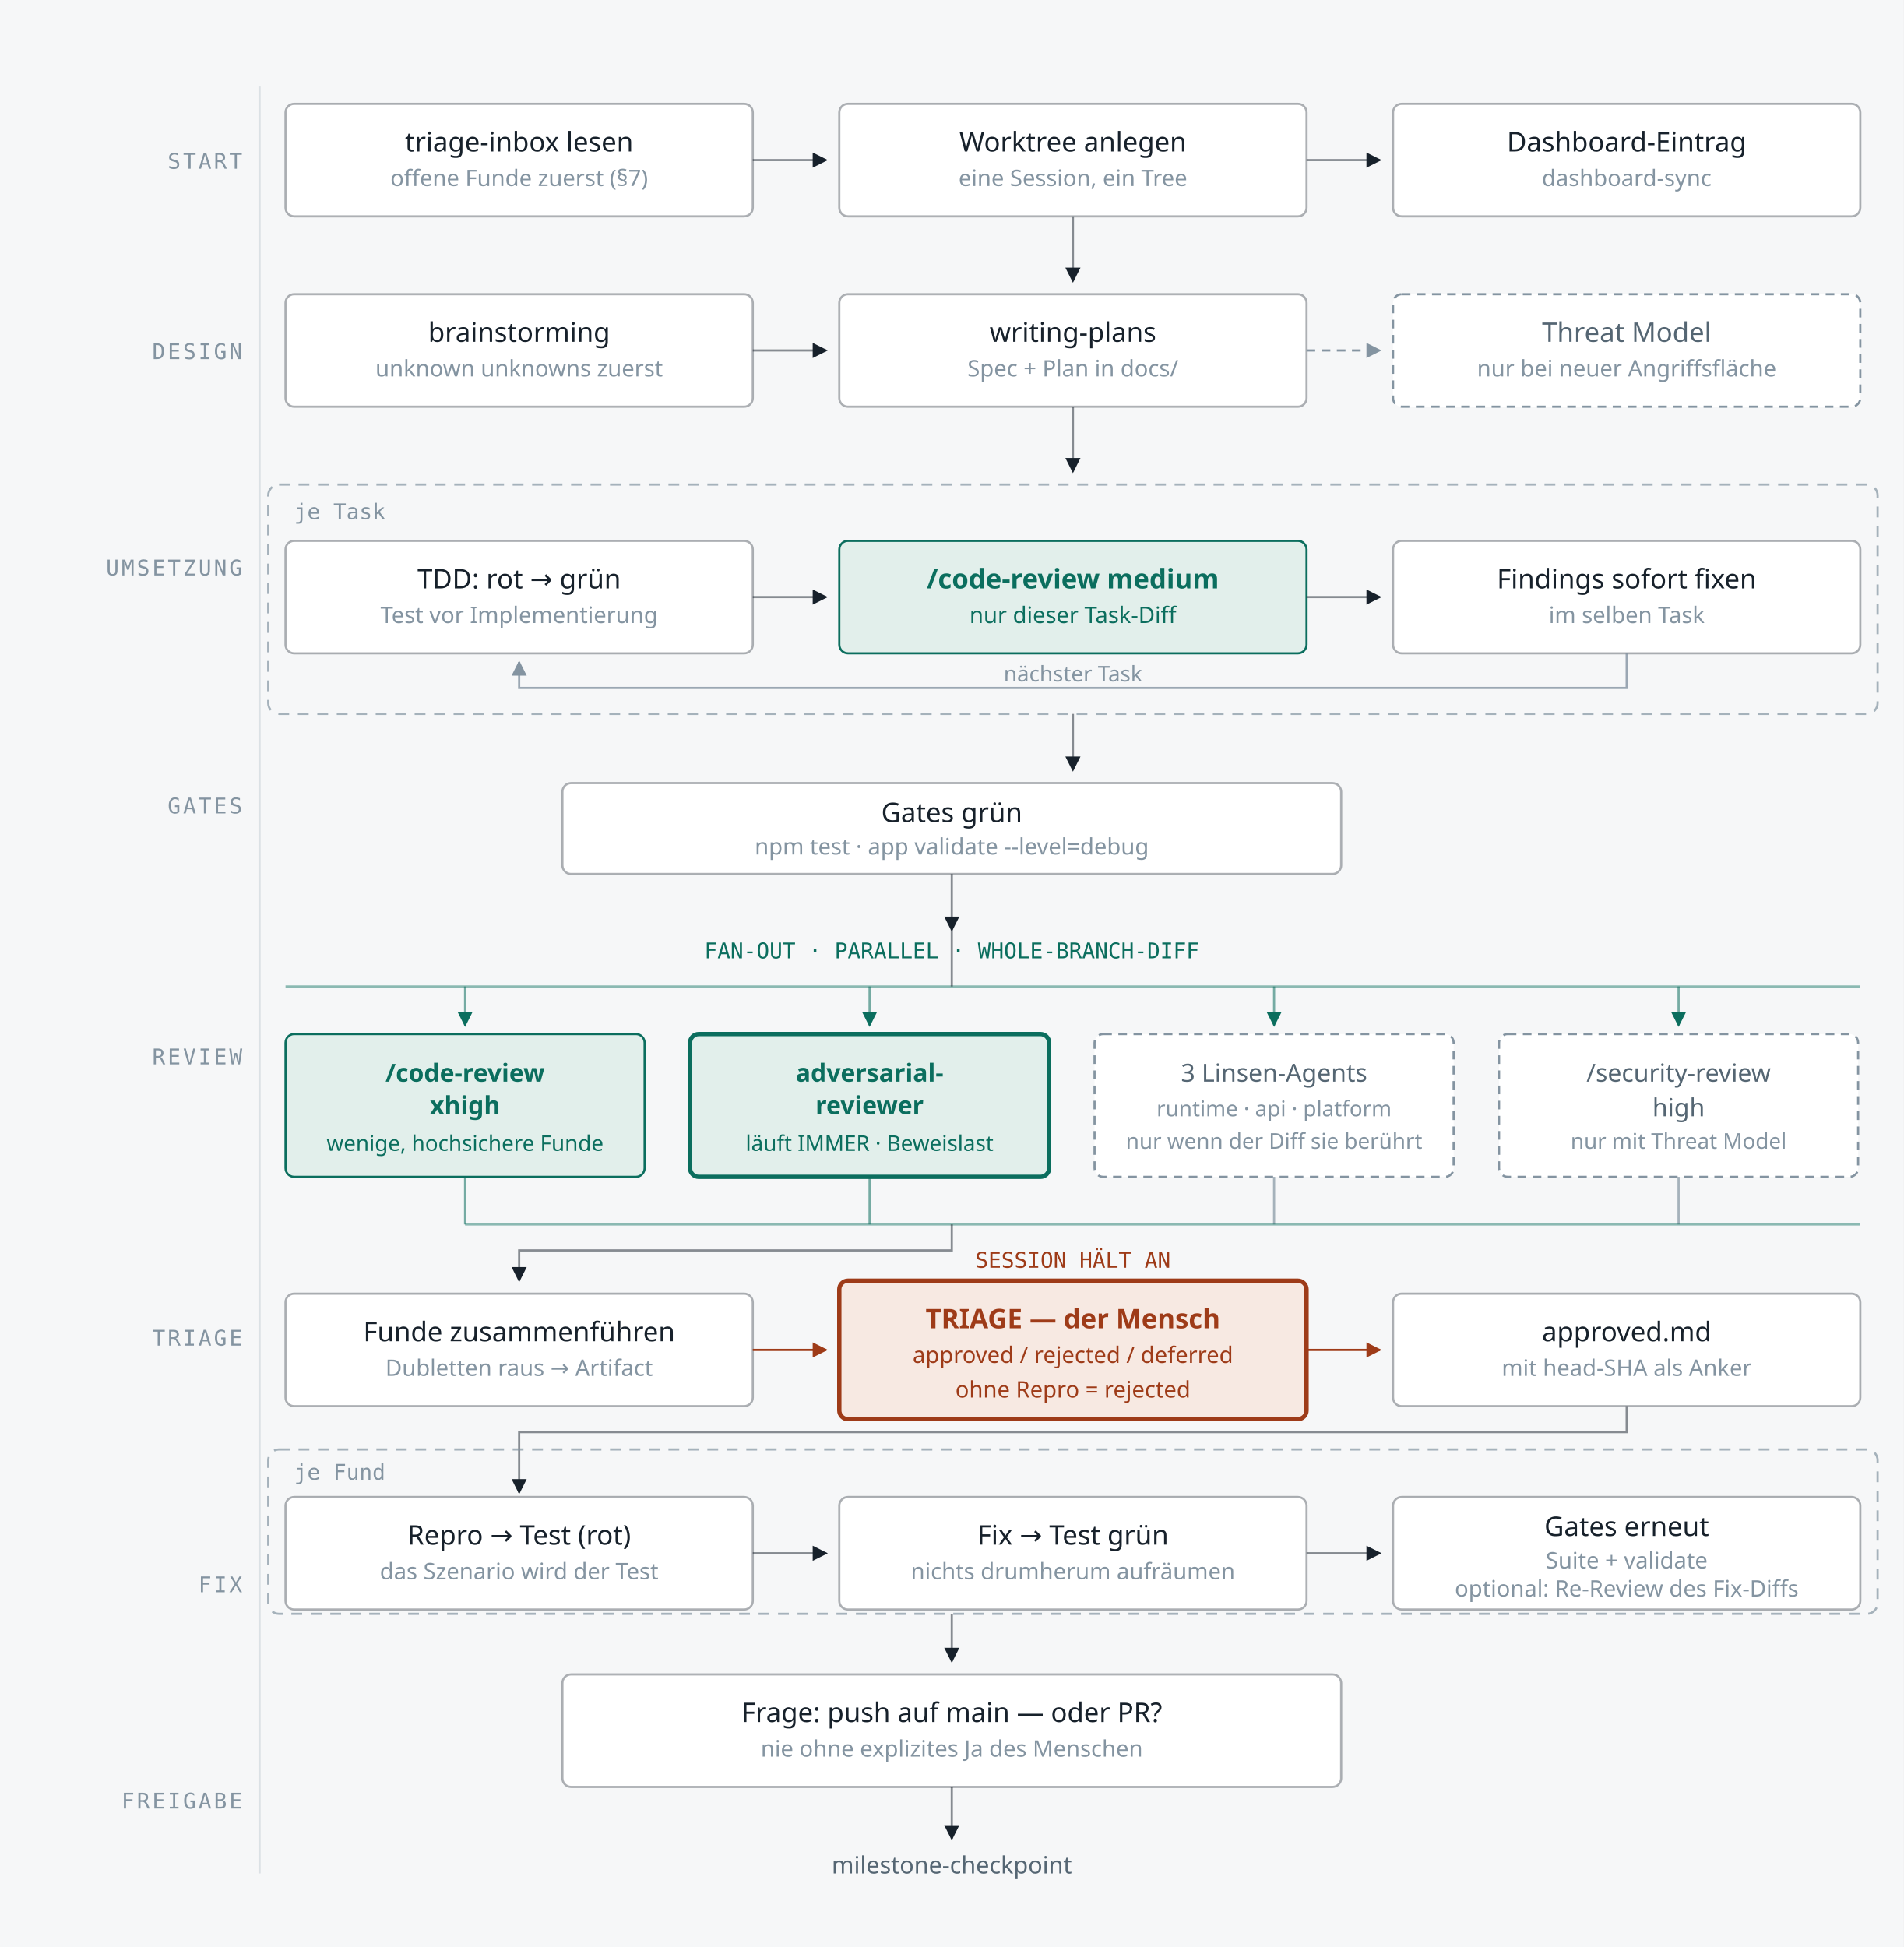
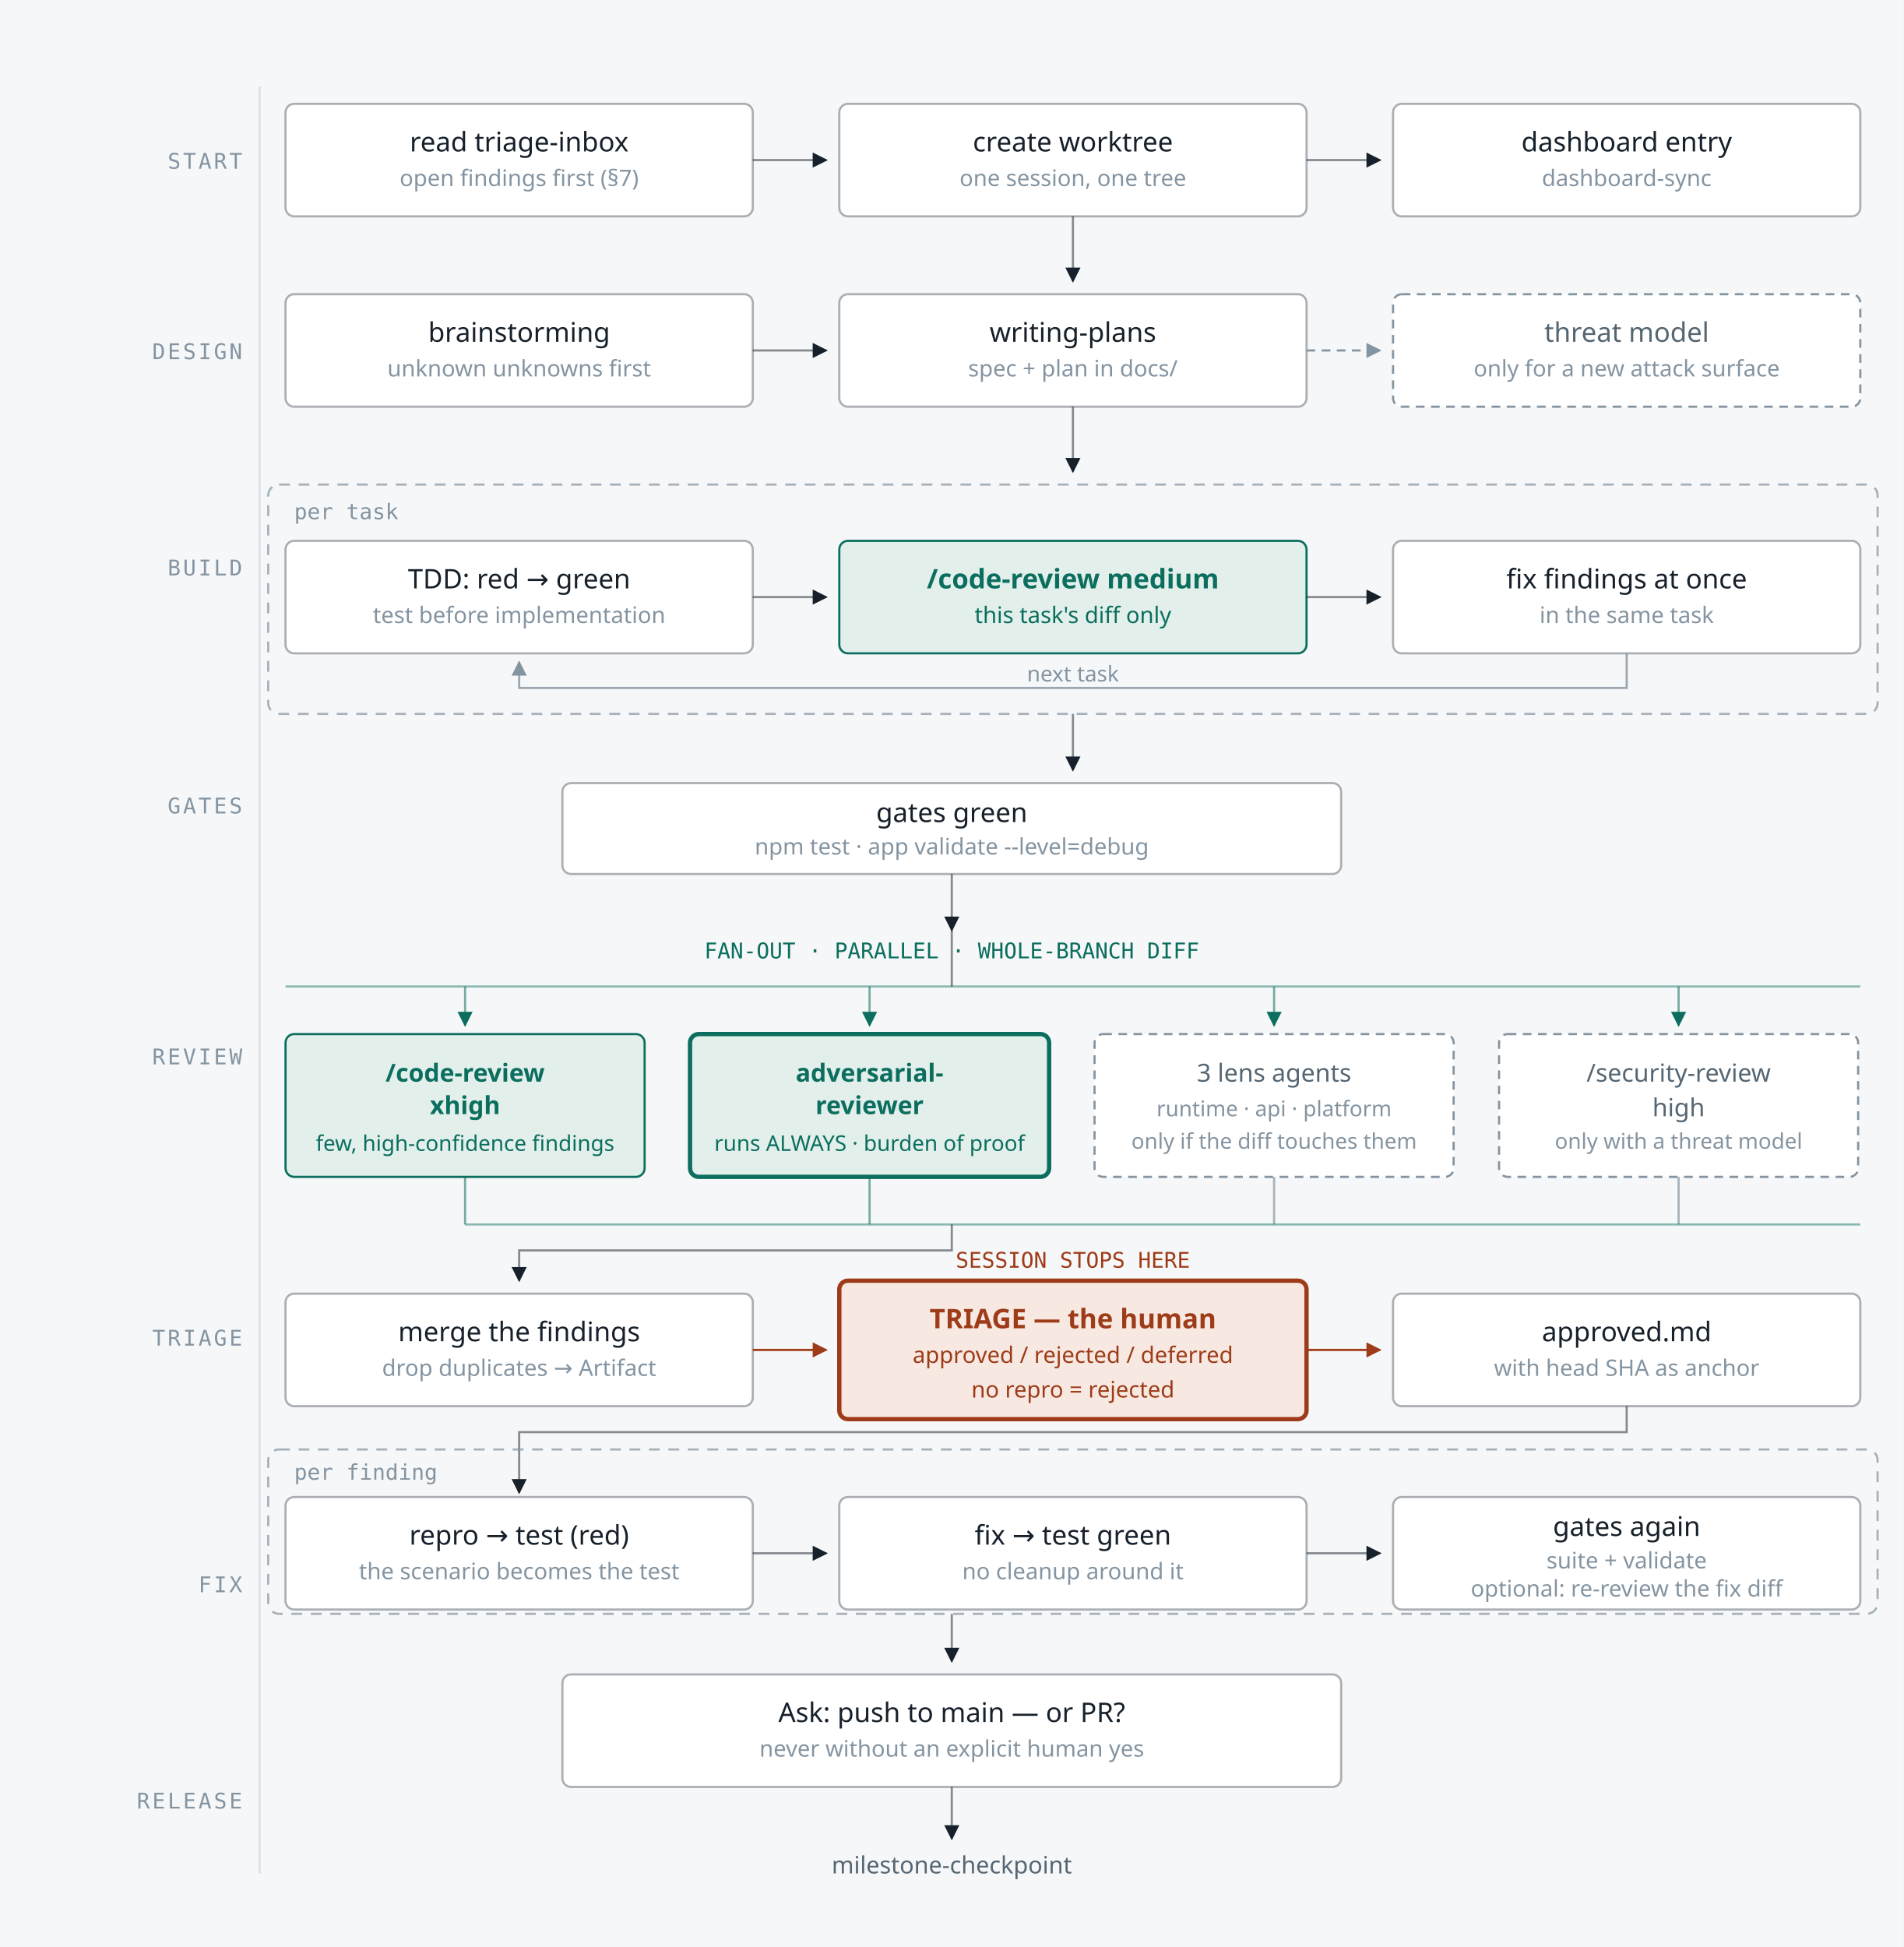
<svg xmlns="http://www.w3.org/2000/svg" viewBox="0 0 880 900" width="880" height="900" font-family="Segoe UI, system-ui, sans-serif" role="img">
  <rect x="0" y="0" width="880" height="900" fill="#F6F7F8" />
  <defs>
    <marker id="ah" viewBox="0 0 10 10" refX="9" refY="5" markerWidth="7" markerHeight="7" orient="auto-start-reverse">
      <path d="M 0 0 L 10 5 L 0 10 z" fill="#17212B" />
    </marker>
    <marker id="ah-halt" viewBox="0 0 10 10" refX="9" refY="5" markerWidth="7" markerHeight="7" orient="auto-start-reverse">
      <path d="M 0 0 L 10 5 L 0 10 z" fill="#9E3B18" />
    </marker>
    <marker id="ah-faint" viewBox="0 0 10 10" refX="9" refY="5" markerWidth="7" markerHeight="7" orient="auto-start-reverse">
      <path d="M 0 0 L 10 5 L 0 10 z" fill="#8494A1" />
    </marker>
    <marker id="ah-accent" viewBox="0 0 10 10" refX="9" refY="5" markerWidth="7" markerHeight="7" orient="auto-start-reverse">
      <path d="M 0 0 L 10 5 L 0 10 z" fill="#0B6E5E" />
    </marker>
  </defs>
  <g font-family="'JetBrains Mono', monospace" font-size="10" letter-spacing="1.1" fill="#8494A1" text-anchor="end">
    <text x="112" y="78">START</text>
    <text x="112" y="166">DESIGN</text>
-     <text x="112" y="266">UMSETZUNG</text>
+     <text x="112" y="266">BUILD</text>
    <text x="112" y="376">GATES</text>
    <text x="112" y="492">REVIEW</text>
    <text x="112" y="622">TRIAGE</text>
    <text x="112" y="736">FIX</text>
-     <text x="112" y="836">FREIGABE</text>
+     <text x="112" y="836">RELEASE</text>
  </g>
  <g stroke="#DBE1E5" stroke-width="1">
    <line x1="120" y1="40" x2="120" y2="866" />
  </g>
  <g>
    <rect x="132" y="48" width="216" height="52" rx="4" fill="#FFFFFF" stroke="#17212B" stroke-opacity=".35" />
-     <text x="240" y="70" text-anchor="middle" font-size="12.5" fill="#17212B">triage-inbox lesen</text>
-     <text x="240" y="86" text-anchor="middle" font-size="10.5" fill="#8494A1">offene Funde zuerst (§7)</text>
+     <text x="240" y="70" text-anchor="middle" font-size="12.5" fill="#17212B">read triage-inbox</text>
+     <text x="240" y="86" text-anchor="middle" font-size="10.5" fill="#8494A1">open findings first (§7)</text>
    <rect x="388" y="48" width="216" height="52" rx="4" fill="#FFFFFF" stroke="#17212B" stroke-opacity=".35" />
-     <text x="496" y="70" text-anchor="middle" font-size="12.5" fill="#17212B">Worktree anlegen</text>
-     <text x="496" y="86" text-anchor="middle" font-size="10.5" fill="#8494A1">eine Session, ein Tree</text>
+     <text x="496" y="70" text-anchor="middle" font-size="12.5" fill="#17212B">create worktree</text>
+     <text x="496" y="86" text-anchor="middle" font-size="10.5" fill="#8494A1">one session, one tree</text>
    <rect x="644" y="48" width="216" height="52" rx="4" fill="#FFFFFF" stroke="#17212B" stroke-opacity=".35" />
-     <text x="752" y="70" text-anchor="middle" font-size="12.5" fill="#17212B">Dashboard-Eintrag</text>
+     <text x="752" y="70" text-anchor="middle" font-size="12.5" fill="#17212B">dashboard entry</text>
    <text x="752" y="86" text-anchor="middle" font-size="10.5" fill="#8494A1">dashboard-sync</text>
    <line x1="348" y1="74" x2="382" y2="74" stroke="#17212B" stroke-opacity=".5" marker-end="url(#ah)" />
    <line x1="604" y1="74" x2="638" y2="74" stroke="#17212B" stroke-opacity=".5" marker-end="url(#ah)" />
  </g>
  <line x1="496" y1="100" x2="496" y2="130" stroke="#17212B" stroke-opacity=".5" marker-end="url(#ah)" />
  <g>
    <rect x="132" y="136" width="216" height="52" rx="4" fill="#FFFFFF" stroke="#17212B" stroke-opacity=".35" />
    <text x="240" y="158" text-anchor="middle" font-size="12.5" fill="#17212B">brainstorming</text>
-     <text x="240" y="174" text-anchor="middle" font-size="10.5" fill="#8494A1">unknown unknowns zuerst</text>
+     <text x="240" y="174" text-anchor="middle" font-size="10.5" fill="#8494A1">unknown unknowns first</text>
    <rect x="388" y="136" width="216" height="52" rx="4" fill="#FFFFFF" stroke="#17212B" stroke-opacity=".35" />
    <text x="496" y="158" text-anchor="middle" font-size="12.5" fill="#17212B">writing-plans</text>
-     <text x="496" y="174" text-anchor="middle" font-size="10.5" fill="#8494A1">Spec + Plan in docs/</text>
+     <text x="496" y="174" text-anchor="middle" font-size="10.5" fill="#8494A1">spec + plan in docs/</text>
    <rect x="644" y="136" width="216" height="52" rx="4" fill="#FFFFFF" stroke="#8494A1" stroke-dasharray="4 3" />
-     <text x="752" y="158" text-anchor="middle" font-size="12.5" fill="#556673">Threat Model</text>
-     <text x="752" y="174" text-anchor="middle" font-size="10.5" fill="#8494A1">nur bei neuer Angriffsfläche</text>
+     <text x="752" y="158" text-anchor="middle" font-size="12.5" fill="#556673">threat model</text>
+     <text x="752" y="174" text-anchor="middle" font-size="10.5" fill="#8494A1">only for a new attack surface</text>
    <line x1="348" y1="162" x2="382" y2="162" stroke="#17212B" stroke-opacity=".5" marker-end="url(#ah)" />
    <line x1="604" y1="162" x2="638" y2="162" stroke="#8494A1" stroke-dasharray="4 3" marker-end="url(#ah-faint)" />
  </g>
  <line x1="496" y1="188" x2="496" y2="218" stroke="#17212B" stroke-opacity=".5" marker-end="url(#ah)" />
  <rect x="124" y="224" width="744" height="106" rx="5" fill="none" stroke="#8494A1" stroke-dasharray="5 4" stroke-opacity=".7" />
-   <text x="136" y="240" font-size="10" font-family="'JetBrains Mono', monospace" fill="#8494A1">je Task</text>
+   <text x="136" y="240" font-size="10" font-family="'JetBrains Mono', monospace" fill="#8494A1">per task</text>
  <g>
    <rect x="132" y="250" width="216" height="52" rx="4" fill="#FFFFFF" stroke="#17212B" stroke-opacity=".35" />
-     <text x="240" y="272" text-anchor="middle" font-size="12.5" fill="#17212B">TDD: rot → grün</text>
-     <text x="240" y="288" text-anchor="middle" font-size="10.5" fill="#8494A1">Test vor Implementierung</text>
+     <text x="240" y="272" text-anchor="middle" font-size="12.5" fill="#17212B">TDD: red → green</text>
+     <text x="240" y="288" text-anchor="middle" font-size="10.5" fill="#8494A1">test before implementation</text>
    <rect x="388" y="250" width="216" height="52" rx="4" fill="#E2EFEB" stroke="#0B6E5E" />
    <text x="496" y="272" text-anchor="middle" font-size="12.5" font-weight="600" fill="#0B6E5E">/code-review medium</text>
-     <text x="496" y="288" text-anchor="middle" font-size="10.5" fill="#0B6E5E">nur dieser Task-Diff</text>
+     <text x="496" y="288" text-anchor="middle" font-size="10.5" fill="#0B6E5E">this task's diff only</text>
    <rect x="644" y="250" width="216" height="52" rx="4" fill="#FFFFFF" stroke="#17212B" stroke-opacity=".35" />
-     <text x="752" y="272" text-anchor="middle" font-size="12.5" fill="#17212B">Findings sofort fixen</text>
-     <text x="752" y="288" text-anchor="middle" font-size="10.5" fill="#8494A1">im selben Task</text>
+     <text x="752" y="272" text-anchor="middle" font-size="12.5" fill="#17212B">fix findings at once</text>
+     <text x="752" y="288" text-anchor="middle" font-size="10.5" fill="#8494A1">in the same task</text>
    <line x1="348" y1="276" x2="382" y2="276" stroke="#17212B" stroke-opacity=".5" marker-end="url(#ah)" />
    <line x1="604" y1="276" x2="638" y2="276" stroke="#17212B" stroke-opacity=".5" marker-end="url(#ah)" />
    <path d="M 752 302 L 752 318 L 240 318 L 240 306" fill="none" stroke="#8494A1" stroke-opacity=".8" marker-end="url(#ah-faint)" />
-     <text x="496" y="315" text-anchor="middle" font-size="10" fill="#8494A1">nächster Task</text>
+     <text x="496" y="315" text-anchor="middle" font-size="10" fill="#8494A1">next task</text>
  </g>
  <line x1="496" y1="330" x2="496" y2="356" stroke="#17212B" stroke-opacity=".5" marker-end="url(#ah)" />
  <g>
    <rect x="260" y="362" width="360" height="42" rx="4" fill="#FFFFFF" stroke="#17212B" stroke-opacity=".35" />
-     <text x="440" y="380" text-anchor="middle" font-size="12.5" fill="#17212B">Gates grün</text>
+     <text x="440" y="380" text-anchor="middle" font-size="12.5" fill="#17212B">gates green</text>
    <text x="440" y="395" text-anchor="middle" font-size="10.5" fill="#8494A1">npm test · app validate --level=debug</text>
  </g>
  <line x1="440" y1="404" x2="440" y2="430" stroke="#17212B" stroke-opacity=".5" marker-end="url(#ah)" />
  <g>
-     <text x="440" y="443" text-anchor="middle" font-size="10" font-family="'JetBrains Mono', monospace" fill="#0B6E5E">FAN-OUT · PARALLEL · WHOLE-BRANCH-DIFF</text>
+     <text x="440" y="443" text-anchor="middle" font-size="10" font-family="'JetBrains Mono', monospace" fill="#0B6E5E">FAN-OUT · PARALLEL · WHOLE-BRANCH DIFF</text>
    <path d="M 132 456 L 860 456" stroke="#0B6E5E" stroke-opacity=".45" />
    <line x1="440" y1="430" x2="440" y2="456" stroke="#17212B" stroke-opacity=".5" />
    <line x1="215" y1="456" x2="215" y2="474" stroke="#0B6E5E" stroke-opacity=".55" marker-end="url(#ah-accent)" />
    <line x1="402" y1="456" x2="402" y2="474" stroke="#0B6E5E" stroke-opacity=".55" marker-end="url(#ah-accent)" />
    <line x1="589" y1="456" x2="589" y2="474" stroke="#0B6E5E" stroke-opacity=".55" marker-end="url(#ah-accent)" />
    <line x1="776" y1="456" x2="776" y2="474" stroke="#0B6E5E" stroke-opacity=".55" marker-end="url(#ah-accent)" />
    <rect x="132" y="478" width="166" height="66" rx="4" fill="#E2EFEB" stroke="#0B6E5E" />
    <text x="215" y="500" text-anchor="middle" font-size="11.5" font-weight="600" fill="#0B6E5E">/code-review</text>
    <text x="215" y="515" text-anchor="middle" font-size="11.5" font-weight="600" fill="#0B6E5E">xhigh</text>
-     <text x="215" y="532" text-anchor="middle" font-size="10" fill="#0B6E5E">wenige, hochsichere Funde</text>
+     <text x="215" y="532" text-anchor="middle" font-size="10" fill="#0B6E5E">few, high-confidence findings</text>
    <rect x="319" y="478" width="166" height="66" rx="4" fill="#E2EFEB" stroke="#0B6E5E" stroke-width="2" />
    <text x="402" y="500" text-anchor="middle" font-size="11.5" font-weight="600" fill="#0B6E5E">adversarial-</text>
    <text x="402" y="515" text-anchor="middle" font-size="11.5" font-weight="600" fill="#0B6E5E">reviewer</text>
-     <text x="402" y="532" text-anchor="middle" font-size="10" fill="#0B6E5E">läuft IMMER · Beweislast</text>
+     <text x="402" y="532" text-anchor="middle" font-size="10" fill="#0B6E5E">runs ALWAYS · burden of proof</text>
    <rect x="506" y="478" width="166" height="66" rx="4" fill="#FFFFFF" stroke="#8494A1" stroke-dasharray="4 3" />
-     <text x="589" y="500" text-anchor="middle" font-size="11.5" fill="#556673">3 Linsen-Agents</text>
+     <text x="589" y="500" text-anchor="middle" font-size="11.5" fill="#556673">3 lens agents</text>
    <text x="589" y="516" text-anchor="middle" font-size="10" fill="#8494A1">runtime · api · platform</text>
-     <text x="589" y="531" text-anchor="middle" font-size="10" fill="#8494A1">nur wenn der Diff sie berührt</text>
+     <text x="589" y="531" text-anchor="middle" font-size="10" fill="#8494A1">only if the diff touches them</text>
    <rect x="693" y="478" width="166" height="66" rx="4" fill="#FFFFFF" stroke="#8494A1" stroke-dasharray="4 3" />
    <text x="776" y="500" text-anchor="middle" font-size="11.5" fill="#556673">/security-review</text>
    <text x="776" y="516" text-anchor="middle" font-size="11.5" fill="#556673">high</text>
-     <text x="776" y="531" text-anchor="middle" font-size="10" fill="#8494A1">nur mit Threat Model</text>
+     <text x="776" y="531" text-anchor="middle" font-size="10" fill="#8494A1">only with a threat model</text>
    <line x1="215" y1="544" x2="215" y2="566" stroke="#0B6E5E" stroke-opacity=".55" />
    <line x1="402" y1="544" x2="402" y2="566" stroke="#0B6E5E" stroke-opacity=".55" />
    <line x1="589" y1="544" x2="589" y2="566" stroke="#8494A1" stroke-opacity=".7" />
    <line x1="776" y1="544" x2="776" y2="566" stroke="#8494A1" stroke-opacity=".7" />
    <path d="M 215 566 L 860 566" stroke="#0B6E5E" stroke-opacity=".45" />
  </g>
  <path d="M 440 566 L 440 578 L 240 578 L 240 592" fill="none" stroke="#17212B" stroke-opacity=".5" marker-end="url(#ah)" />
  <g>
    <rect x="132" y="598" width="216" height="52" rx="4" fill="#FFFFFF" stroke="#17212B" stroke-opacity=".35" />
-     <text x="240" y="620" text-anchor="middle" font-size="12.5" fill="#17212B">Funde zusammenführen</text>
-     <text x="240" y="636" text-anchor="middle" font-size="10.5" fill="#8494A1">Dubletten raus → Artifact</text>
+     <text x="240" y="620" text-anchor="middle" font-size="12.5" fill="#17212B">merge the findings</text>
+     <text x="240" y="636" text-anchor="middle" font-size="10.5" fill="#8494A1">drop duplicates → Artifact</text>
    <rect x="388" y="592" width="216" height="64" rx="4" fill="#F7E9E2" stroke="#9E3B18" stroke-width="2" />
-     <text x="496" y="614" text-anchor="middle" font-size="12.5" font-weight="600" fill="#9E3B18">TRIAGE — der Mensch</text>
+     <text x="496" y="614" text-anchor="middle" font-size="12.5" font-weight="600" fill="#9E3B18">TRIAGE — the human</text>
    <text x="496" y="630" text-anchor="middle" font-size="10.5" fill="#9E3B18">approved / rejected / deferred</text>
-     <text x="496" y="646" text-anchor="middle" font-size="10.5" fill="#9E3B18">ohne Repro = rejected</text>
+     <text x="496" y="646" text-anchor="middle" font-size="10.5" fill="#9E3B18">no repro = rejected</text>
    <rect x="644" y="598" width="216" height="52" rx="4" fill="#FFFFFF" stroke="#17212B" stroke-opacity=".35" />
    <text x="752" y="620" text-anchor="middle" font-size="12.5" fill="#17212B">approved.md</text>
-     <text x="752" y="636" text-anchor="middle" font-size="10.5" fill="#8494A1">mit head-SHA als Anker</text>
+     <text x="752" y="636" text-anchor="middle" font-size="10.5" fill="#8494A1">with head SHA as anchor</text>
    <line x1="348" y1="624" x2="382" y2="624" stroke="#9E3B18" marker-end="url(#ah-halt)" />
    <line x1="604" y1="624" x2="638" y2="624" stroke="#9E3B18" marker-end="url(#ah-halt)" />
-     <text x="496" y="586" text-anchor="middle" font-size="10" font-family="'JetBrains Mono', monospace" fill="#9E3B18">SESSION HÄLT AN</text>
+     <text x="496" y="586" text-anchor="middle" font-size="10" font-family="'JetBrains Mono', monospace" fill="#9E3B18">SESSION STOPS HERE</text>
  </g>
  <path d="M 752 650 L 752 662 L 240 662 L 240 690" fill="none" stroke="#17212B" stroke-opacity=".5" marker-end="url(#ah)" />
  <rect x="124" y="670" width="744" height="76" rx="5" fill="none" stroke="#8494A1" stroke-dasharray="5 4" stroke-opacity=".7" />
-   <text x="136" y="684" font-size="10" font-family="'JetBrains Mono', monospace" fill="#8494A1">je Fund</text>
+   <text x="136" y="684" font-size="10" font-family="'JetBrains Mono', monospace" fill="#8494A1">per finding</text>
  <g>
    <rect x="132" y="692" width="216" height="52" rx="4" fill="#FFFFFF" stroke="#17212B" stroke-opacity=".35" />
-     <text x="240" y="714" text-anchor="middle" font-size="12.5" fill="#17212B">Repro → Test (rot)</text>
-     <text x="240" y="730" text-anchor="middle" font-size="10.5" fill="#8494A1">das Szenario wird der Test</text>
+     <text x="240" y="714" text-anchor="middle" font-size="12.5" fill="#17212B">repro → test (red)</text>
+     <text x="240" y="730" text-anchor="middle" font-size="10.5" fill="#8494A1">the scenario becomes the test</text>
    <rect x="388" y="692" width="216" height="52" rx="4" fill="#FFFFFF" stroke="#17212B" stroke-opacity=".35" />
-     <text x="496" y="714" text-anchor="middle" font-size="12.5" fill="#17212B">Fix → Test grün</text>
-     <text x="496" y="730" text-anchor="middle" font-size="10.5" fill="#8494A1">nichts drumherum aufräumen</text>
+     <text x="496" y="714" text-anchor="middle" font-size="12.5" fill="#17212B">fix → test green</text>
+     <text x="496" y="730" text-anchor="middle" font-size="10.5" fill="#8494A1">no cleanup around it</text>
    <rect x="644" y="692" width="216" height="52" rx="4" fill="#FFFFFF" stroke="#17212B" stroke-opacity=".35" />
-     <text x="752" y="710" text-anchor="middle" font-size="12.5" fill="#17212B">Gates erneut</text>
-     <text x="752" y="725" text-anchor="middle" font-size="10.5" fill="#8494A1">Suite + validate</text>
-     <text x="752" y="738" text-anchor="middle" font-size="10.5" fill="#8494A1">optional: Re-Review des Fix-Diffs</text>
+     <text x="752" y="710" text-anchor="middle" font-size="12.5" fill="#17212B">gates again</text>
+     <text x="752" y="725" text-anchor="middle" font-size="10.5" fill="#8494A1">suite + validate</text>
+     <text x="752" y="738" text-anchor="middle" font-size="10.5" fill="#8494A1">optional: re-review the fix diff</text>
    <line x1="348" y1="718" x2="382" y2="718" stroke="#17212B" stroke-opacity=".5" marker-end="url(#ah)" />
    <line x1="604" y1="718" x2="638" y2="718" stroke="#17212B" stroke-opacity=".5" marker-end="url(#ah)" />
  </g>
  <line x1="440" y1="746" x2="440" y2="768" stroke="#17212B" stroke-opacity=".5" marker-end="url(#ah)" />
  <g>
    <rect x="260" y="774" width="360" height="52" rx="4" fill="#FFFFFF" stroke="#17212B" stroke-opacity=".35" />
-     <text x="440" y="796" text-anchor="middle" font-size="12.5" fill="#17212B">Frage: push auf main — oder PR?</text>
-     <text x="440" y="812" text-anchor="middle" font-size="10.5" fill="#8494A1">nie ohne explizites Ja des Menschen</text>
+     <text x="440" y="796" text-anchor="middle" font-size="12.5" fill="#17212B">Ask: push to main — or PR?</text>
+     <text x="440" y="812" text-anchor="middle" font-size="10.5" fill="#8494A1">never without an explicit human yes</text>
    <line x1="440" y1="826" x2="440" y2="850" stroke="#17212B" stroke-opacity=".5" marker-end="url(#ah)" />
    <text x="440" y="866" text-anchor="middle" font-size="11" fill="#556673">milestone-checkpoint</text>
  </g>
</svg>
